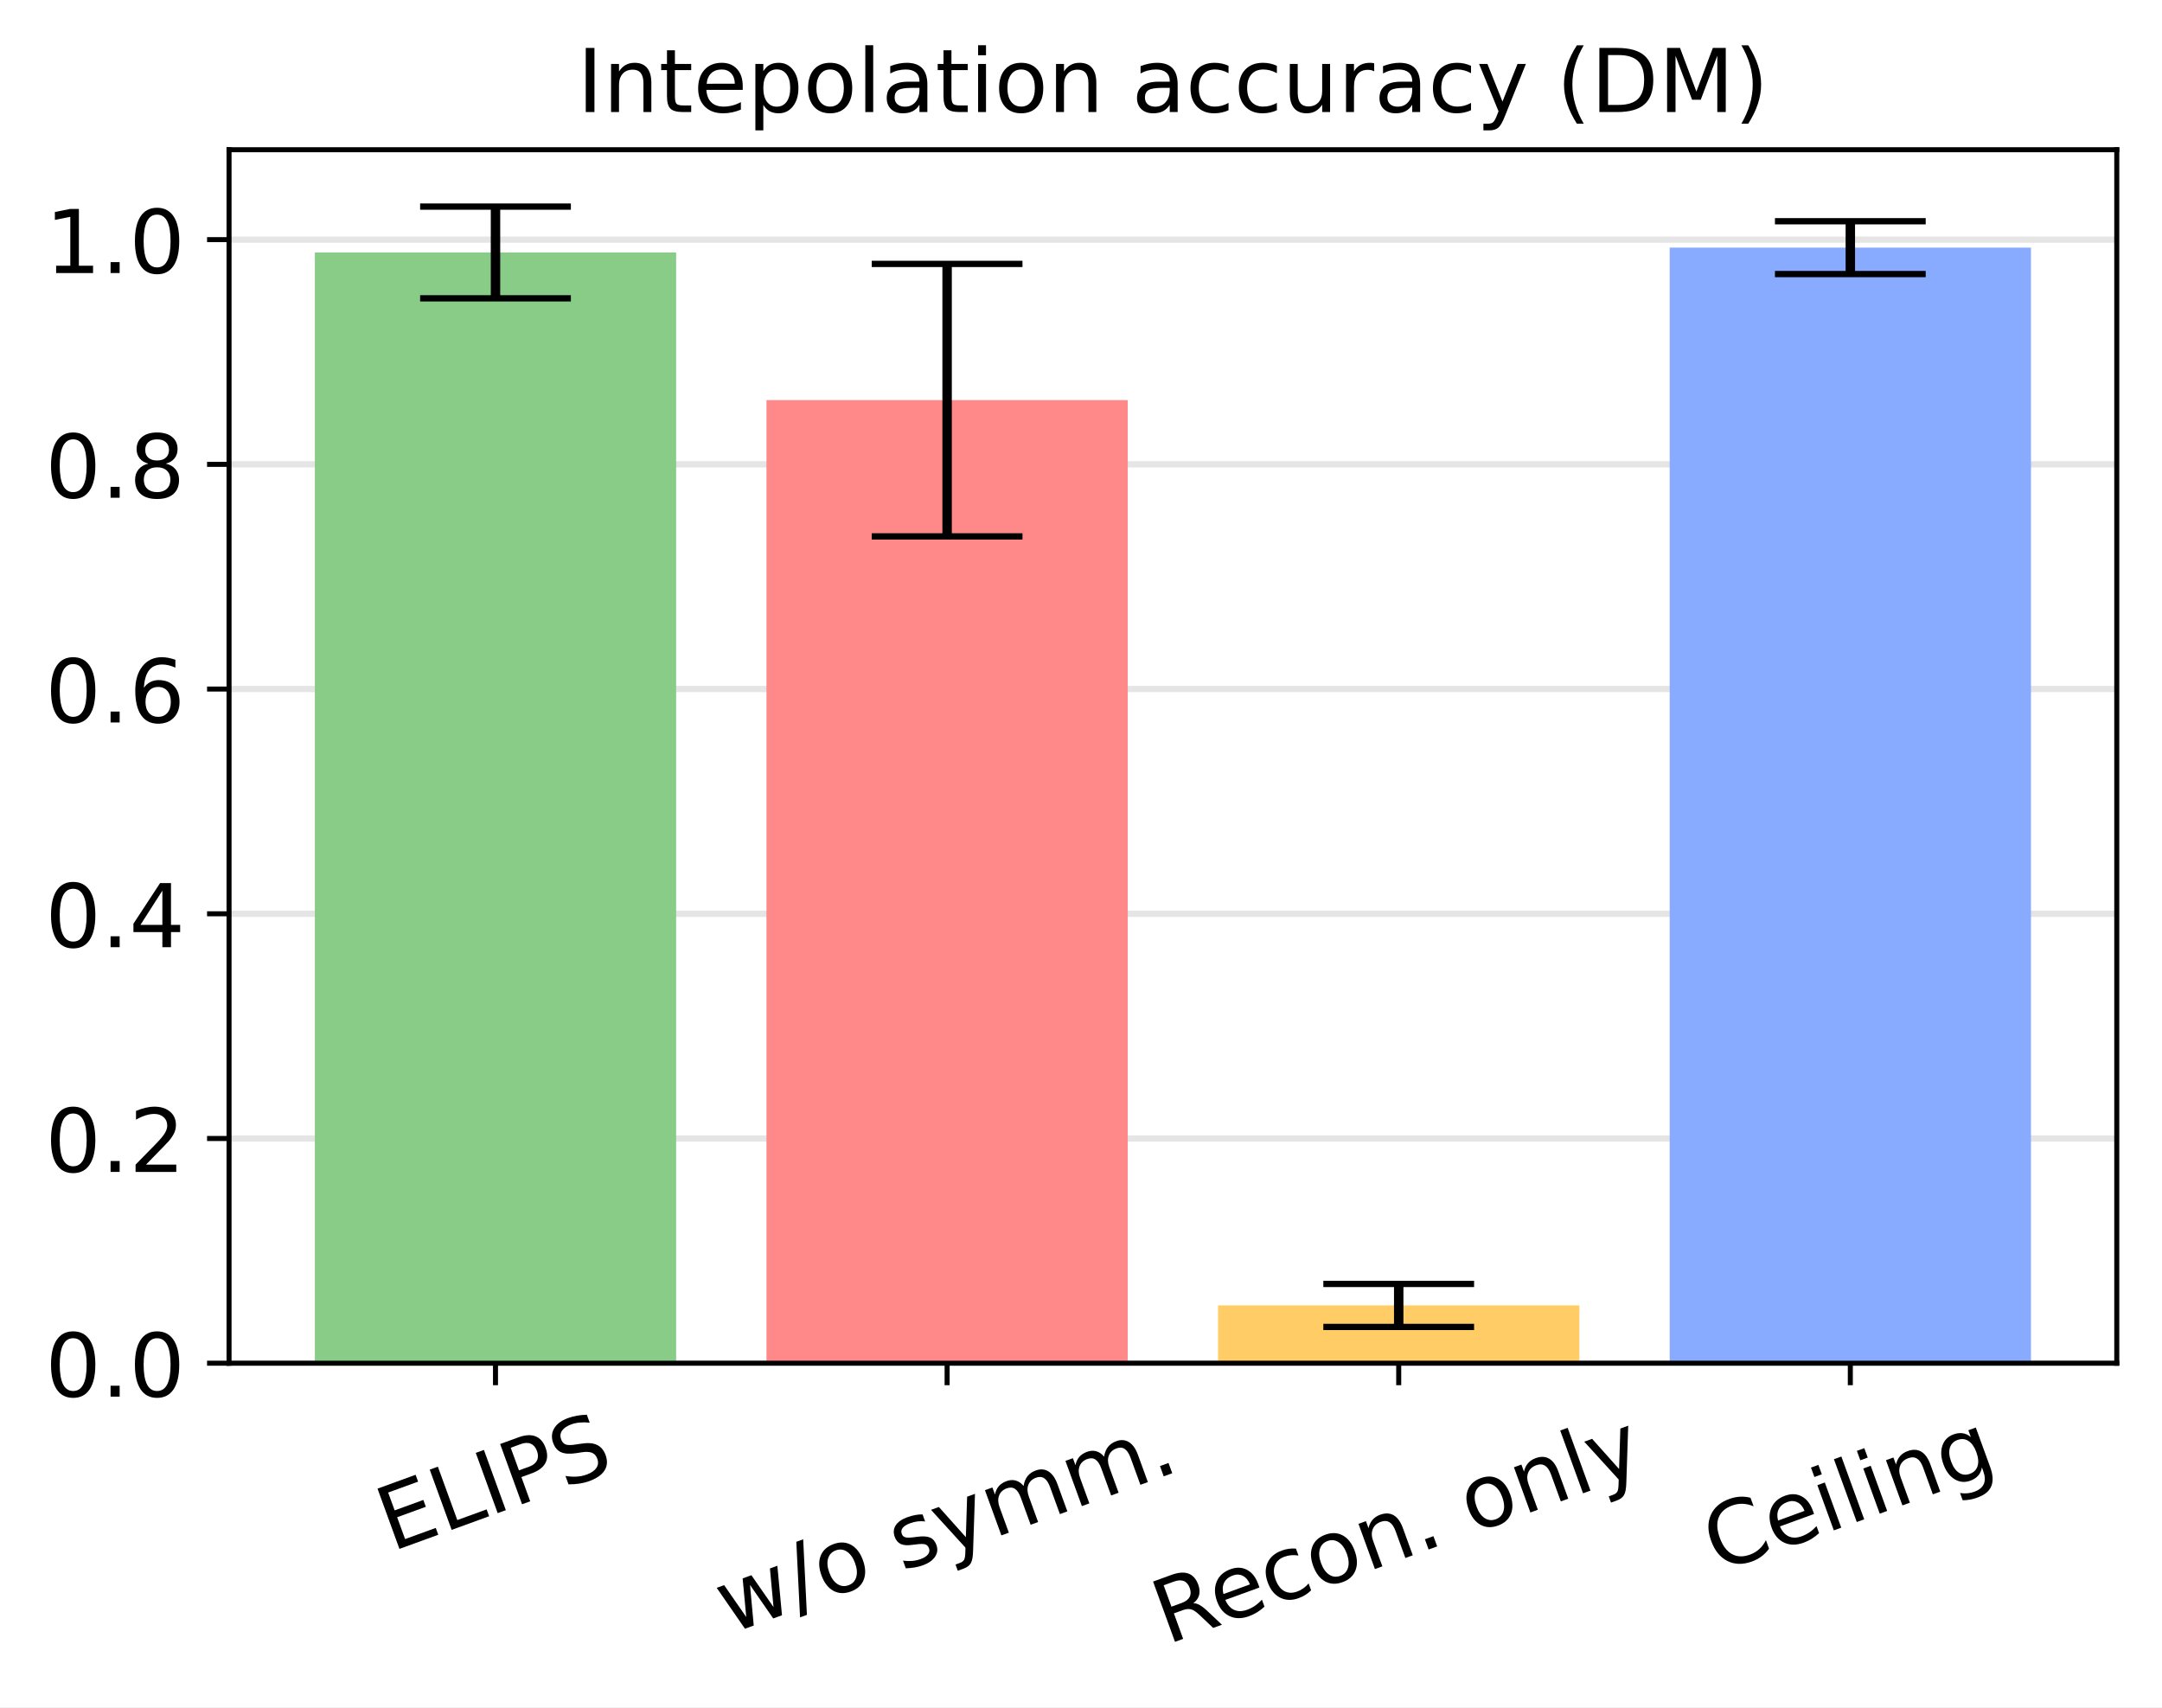
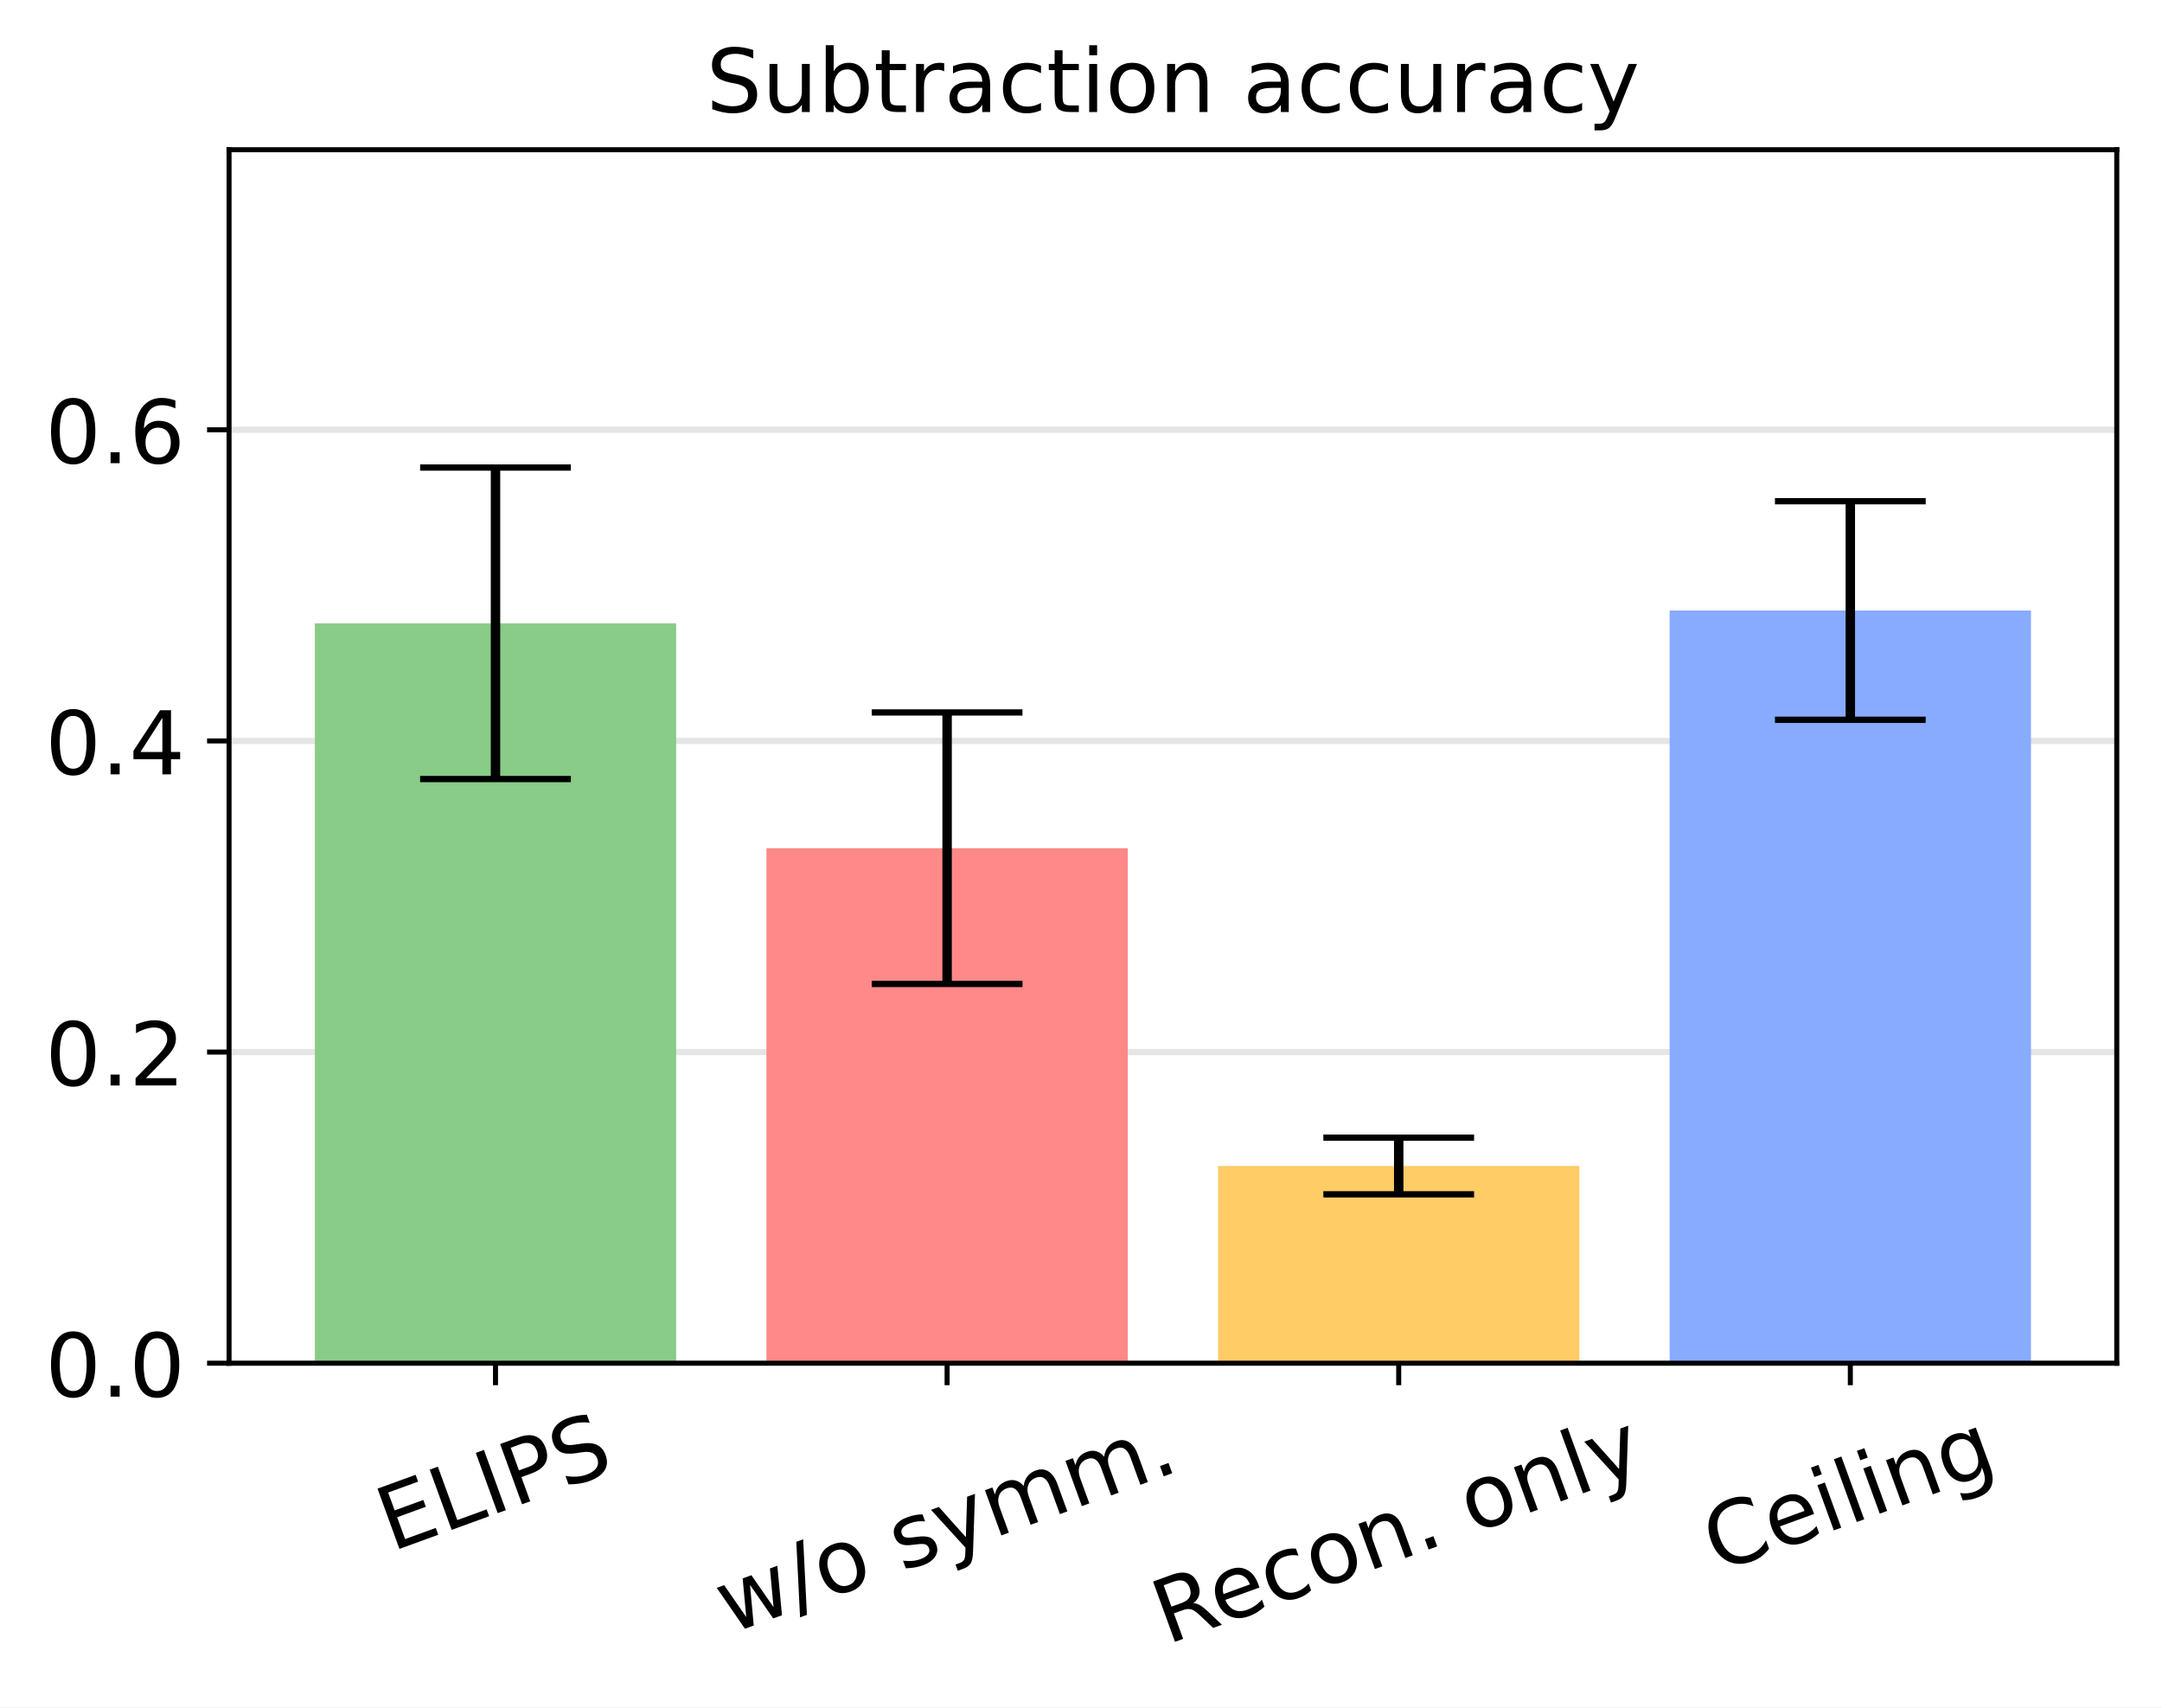
<svg xmlns="http://www.w3.org/2000/svg" xmlns:xlink="http://www.w3.org/1999/xlink" width="344.194pt" height="271.783pt" viewBox="0 0 344.194 271.783" version="1.1">
  <defs>
    <style type="text/css">*{stroke-linejoin: round; stroke-linecap: butt}</style>
  </defs>
  <g id="figure_1">
    <g id="patch_1">
      <path d="M 0 271.783  L 344.194 271.783  L 344.194 0  L 0 0  z " style="fill: #ffffff" />
    </g>
    <g id="axes_1">
      <g id="patch_2">
        <path d="M 36.464 217.024  L 336.994 217.024  L 336.994 23.838  L 36.464 23.838  z " style="fill: #ffffff" />
      </g>
      <g id="matplotlib.axis_1">
        <g id="xtick_1">
          <g id="line2d_1">
            <defs>
-               <path id="mc91de366bd" d="M 0 0  L 0 3.5  " style="stroke: #000000; stroke-width: 0.8" />
+               <path id="m709a815f26" d="M 0 0  L 0 3.5  " style="stroke: #000000; stroke-width: 0.8" />
            </defs>
            <g>
-               <use xlink:href="#mc91de366bd" x="78.884" y="217.024" style="stroke: #000000; stroke-width: 0.8" />
+               <use xlink:href="#m709a815f26" x="78.884" y="217.024" style="stroke: #000000; stroke-width: 0.8" />
            </g>
          </g>
          <g id="text_1">
            <g transform="translate(62.30087 247.0531) rotate(-20) scale(0.14 -0.14)">
              <defs>
                <path id="DejaVuSans-45" d="M 628 4666  L 3578 4666  L 3578 4134  L 1259 4134  L 1259 2753  L 3481 2753  L 3481 2222  L 1259 2222  L 1259 531  L 3634 531  L 3634 0  L 628 0  L 628 4666  z " transform="scale(0.015625)" />
                <path id="DejaVuSans-4c" d="M 628 4666  L 1259 4666  L 1259 531  L 3531 531  L 3531 0  L 628 0  L 628 4666  z " transform="scale(0.015625)" />
                <path id="DejaVuSans-49" d="M 628 4666  L 1259 4666  L 1259 0  L 628 0  L 628 4666  z " transform="scale(0.015625)" />
                <path id="DejaVuSans-50" d="M 1259 4147  L 1259 2394  L 2053 2394  Q 2494 2394 2734 2622  Q 2975 2850 2975 3272  Q 2975 3691 2734 3919  Q 2494 4147 2053 4147  L 1259 4147  z M 628 4666  L 2053 4666  Q 2838 4666 3239 4311  Q 3641 3956 3641 3272  Q 3641 2581 3239 2228  Q 2838 1875 2053 1875  L 1259 1875  L 1259 0  L 628 0  L 628 4666  z " transform="scale(0.015625)" />
                <path id="DejaVuSans-53" d="M 3425 4513  L 3425 3897  Q 3066 4069 2747 4153  Q 2428 4238 2131 4238  Q 1616 4238 1336 4038  Q 1056 3838 1056 3469  Q 1056 3159 1242 3001  Q 1428 2844 1947 2747  L 2328 2669  Q 3034 2534 3370 2195  Q 3706 1856 3706 1288  Q 3706 609 3251 259  Q 2797 -91 1919 -91  Q 1588 -91 1214 -16  Q 841 59 441 206  L 441 856  Q 825 641 1194 531  Q 1563 422 1919 422  Q 2459 422 2753 634  Q 3047 847 3047 1241  Q 3047 1584 2836 1778  Q 2625 1972 2144 2069  L 1759 2144  Q 1053 2284 737 2584  Q 422 2884 422 3419  Q 422 4038 858 4394  Q 1294 4750 2059 4750  Q 2388 4750 2728 4690  Q 3069 4631 3425 4513  z " transform="scale(0.015625)" />
              </defs>
              <use xlink:href="#DejaVuSans-45" />
              <use xlink:href="#DejaVuSans-4c" x="63.184" />
              <use xlink:href="#DejaVuSans-49" x="118.896" />
              <use xlink:href="#DejaVuSans-50" x="148.389" />
              <use xlink:href="#DejaVuSans-53" x="208.691" />
            </g>
          </g>
        </g>
        <g id="xtick_2">
          <g id="line2d_2">
            <g>
-               <use xlink:href="#mc91de366bd" x="150.781" y="217.024" style="stroke: #000000; stroke-width: 0.8" />
+               <use xlink:href="#m709a815f26" x="150.781" y="217.024" style="stroke: #000000; stroke-width: 0.8" />
            </g>
          </g>
          <g id="text_2">
            <g transform="translate(116.1665 260.179) rotate(-20) scale(0.14 -0.14)">
              <defs>
                <path id="DejaVuSans-77" d="M 269 3500  L 844 3500  L 1563 769  L 2278 3500  L 2956 3500  L 3675 769  L 4391 3500  L 4966 3500  L 4050 0  L 3372 0  L 2619 2869  L 1863 0  L 1184 0  L 269 3500  z " transform="scale(0.015625)" />
                <path id="DejaVuSans-2f" d="M 1625 4666  L 2156 4666  L 531 -594  L 0 -594  L 1625 4666  z " transform="scale(0.015625)" />
                <path id="DejaVuSans-6f" d="M 1959 3097  Q 1497 3097 1228 2736  Q 959 2375 959 1747  Q 959 1119 1226 758  Q 1494 397 1959 397  Q 2419 397 2687 759  Q 2956 1122 2956 1747  Q 2956 2369 2687 2733  Q 2419 3097 1959 3097  z M 1959 3584  Q 2709 3584 3137 3096  Q 3566 2609 3566 1747  Q 3566 888 3137 398  Q 2709 -91 1959 -91  Q 1206 -91 779 398  Q 353 888 353 1747  Q 353 2609 779 3096  Q 1206 3584 1959 3584  z " transform="scale(0.015625)" />
                <path id="DejaVuSans-20" transform="scale(0.015625)" />
                <path id="DejaVuSans-73" d="M 2834 3397  L 2834 2853  Q 2591 2978 2328 3040  Q 2066 3103 1784 3103  Q 1356 3103 1142 2972  Q 928 2841 928 2578  Q 928 2378 1081 2264  Q 1234 2150 1697 2047  L 1894 2003  Q 2506 1872 2764 1633  Q 3022 1394 3022 966  Q 3022 478 2636 193  Q 2250 -91 1575 -91  Q 1294 -91 989 -36  Q 684 19 347 128  L 347 722  Q 666 556 975 473  Q 1284 391 1588 391  Q 1994 391 2212 530  Q 2431 669 2431 922  Q 2431 1156 2273 1281  Q 2116 1406 1581 1522  L 1381 1569  Q 847 1681 609 1914  Q 372 2147 372 2553  Q 372 3047 722 3315  Q 1072 3584 1716 3584  Q 2034 3584 2315 3537  Q 2597 3491 2834 3397  z " transform="scale(0.015625)" />
                <path id="DejaVuSans-79" d="M 2059 -325  Q 1816 -950 1584 -1140  Q 1353 -1331 966 -1331  L 506 -1331  L 506 -850  L 844 -850  Q 1081 -850 1212 -737  Q 1344 -625 1503 -206  L 1606 56  L 191 3500  L 800 3500  L 1894 763  L 2988 3500  L 3597 3500  L 2059 -325  z " transform="scale(0.015625)" />
                <path id="DejaVuSans-6d" d="M 3328 2828  Q 3544 3216 3844 3400  Q 4144 3584 4550 3584  Q 5097 3584 5394 3201  Q 5691 2819 5691 2113  L 5691 0  L 5113 0  L 5113 2094  Q 5113 2597 4934 2840  Q 4756 3084 4391 3084  Q 3944 3084 3684 2787  Q 3425 2491 3425 1978  L 3425 0  L 2847 0  L 2847 2094  Q 2847 2600 2669 2842  Q 2491 3084 2119 3084  Q 1678 3084 1418 2786  Q 1159 2488 1159 1978  L 1159 0  L 581 0  L 581 3500  L 1159 3500  L 1159 2956  Q 1356 3278 1631 3431  Q 1906 3584 2284 3584  Q 2666 3584 2933 3390  Q 3200 3197 3328 2828  z " transform="scale(0.015625)" />
                <path id="DejaVuSans-2e" d="M 684 794  L 1344 794  L 1344 0  L 684 0  L 684 794  z " transform="scale(0.015625)" />
              </defs>
              <use xlink:href="#DejaVuSans-77" />
              <use xlink:href="#DejaVuSans-2f" x="81.787" />
              <use xlink:href="#DejaVuSans-6f" x="115.479" />
              <use xlink:href="#DejaVuSans-20" x="176.66" />
              <use xlink:href="#DejaVuSans-73" x="208.447" />
              <use xlink:href="#DejaVuSans-79" x="260.547" />
              <use xlink:href="#DejaVuSans-6d" x="319.727" />
              <use xlink:href="#DejaVuSans-6d" x="417.139" />
              <use xlink:href="#DejaVuSans-2e" x="514.551" />
            </g>
          </g>
        </g>
        <g id="xtick_3">
          <g id="line2d_3">
            <g>
-               <use xlink:href="#mc91de366bd" x="222.678" y="217.024" style="stroke: #000000; stroke-width: 0.8" />
+               <use xlink:href="#m709a815f26" x="222.678" y="217.024" style="stroke: #000000; stroke-width: 0.8" />
            </g>
          </g>
          <g id="text_3">
            <g transform="translate(185.7716 261.8474) rotate(-20) scale(0.14 -0.14)">
              <defs>
                <path id="DejaVuSans-52" d="M 2841 2188  Q 3044 2119 3236 1894  Q 3428 1669 3622 1275  L 4263 0  L 3584 0  L 2988 1197  Q 2756 1666 2539 1819  Q 2322 1972 1947 1972  L 1259 1972  L 1259 0  L 628 0  L 628 4666  L 2053 4666  Q 2853 4666 3247 4331  Q 3641 3997 3641 3322  Q 3641 2881 3436 2590  Q 3231 2300 2841 2188  z M 1259 4147  L 1259 2491  L 2053 2491  Q 2509 2491 2742 2702  Q 2975 2913 2975 3322  Q 2975 3731 2742 3939  Q 2509 4147 2053 4147  L 1259 4147  z " transform="scale(0.015625)" />
                <path id="DejaVuSans-65" d="M 3597 1894  L 3597 1613  L 953 1613  Q 991 1019 1311 708  Q 1631 397 2203 397  Q 2534 397 2845 478  Q 3156 559 3463 722  L 3463 178  Q 3153 47 2828 -22  Q 2503 -91 2169 -91  Q 1331 -91 842 396  Q 353 884 353 1716  Q 353 2575 817 3079  Q 1281 3584 2069 3584  Q 2775 3584 3186 3129  Q 3597 2675 3597 1894  z M 3022 2063  Q 3016 2534 2758 2815  Q 2500 3097 2075 3097  Q 1594 3097 1305 2825  Q 1016 2553 972 2059  L 3022 2063  z " transform="scale(0.015625)" />
                <path id="DejaVuSans-63" d="M 3122 3366  L 3122 2828  Q 2878 2963 2633 3030  Q 2388 3097 2138 3097  Q 1578 3097 1268 2742  Q 959 2388 959 1747  Q 959 1106 1268 751  Q 1578 397 2138 397  Q 2388 397 2633 464  Q 2878 531 3122 666  L 3122 134  Q 2881 22 2623 -34  Q 2366 -91 2075 -91  Q 1284 -91 818 406  Q 353 903 353 1747  Q 353 2603 823 3093  Q 1294 3584 2113 3584  Q 2378 3584 2631 3529  Q 2884 3475 3122 3366  z " transform="scale(0.015625)" />
                <path id="DejaVuSans-6e" d="M 3513 2113  L 3513 0  L 2938 0  L 2938 2094  Q 2938 2591 2744 2837  Q 2550 3084 2163 3084  Q 1697 3084 1428 2787  Q 1159 2491 1159 1978  L 1159 0  L 581 0  L 581 3500  L 1159 3500  L 1159 2956  Q 1366 3272 1645 3428  Q 1925 3584 2291 3584  Q 2894 3584 3203 3211  Q 3513 2838 3513 2113  z " transform="scale(0.015625)" />
                <path id="DejaVuSans-6c" d="M 603 4863  L 1178 4863  L 1178 0  L 603 0  L 603 4863  z " transform="scale(0.015625)" />
              </defs>
              <use xlink:href="#DejaVuSans-52" />
              <use xlink:href="#DejaVuSans-65" x="64.982" />
              <use xlink:href="#DejaVuSans-63" x="126.506" />
              <use xlink:href="#DejaVuSans-6f" x="181.486" />
              <use xlink:href="#DejaVuSans-6e" x="242.668" />
              <use xlink:href="#DejaVuSans-2e" x="306.047" />
              <use xlink:href="#DejaVuSans-20" x="337.834" />
              <use xlink:href="#DejaVuSans-6f" x="369.621" />
              <use xlink:href="#DejaVuSans-6e" x="430.803" />
              <use xlink:href="#DejaVuSans-6c" x="494.182" />
              <use xlink:href="#DejaVuSans-79" x="521.965" />
            </g>
          </g>
        </g>
        <g id="xtick_4">
          <g id="line2d_4">
            <g>
-               <use xlink:href="#mc91de366bd" x="294.575" y="217.024" style="stroke: #000000; stroke-width: 0.8" />
+               <use xlink:href="#m709a815f26" x="294.575" y="217.024" style="stroke: #000000; stroke-width: 0.8" />
            </g>
          </g>
          <g id="text_4">
            <g transform="translate(273.4289 250.375) rotate(-20) scale(0.14 -0.14)">
              <defs>
                <path id="DejaVuSans-43" d="M 4122 4306  L 4122 3641  Q 3803 3938 3442 4084  Q 3081 4231 2675 4231  Q 1875 4231 1450 3742  Q 1025 3253 1025 2328  Q 1025 1406 1450 917  Q 1875 428 2675 428  Q 3081 428 3442 575  Q 3803 722 4122 1019  L 4122 359  Q 3791 134 3420 21  Q 3050 -91 2638 -91  Q 1578 -91 968 557  Q 359 1206 359 2328  Q 359 3453 968 4101  Q 1578 4750 2638 4750  Q 3056 4750 3426 4639  Q 3797 4528 4122 4306  z " transform="scale(0.015625)" />
                <path id="DejaVuSans-69" d="M 603 3500  L 1178 3500  L 1178 0  L 603 0  L 603 3500  z M 603 4863  L 1178 4863  L 1178 4134  L 603 4134  L 603 4863  z " transform="scale(0.015625)" />
                <path id="DejaVuSans-67" d="M 2906 1791  Q 2906 2416 2648 2759  Q 2391 3103 1925 3103  Q 1463 3103 1205 2759  Q 947 2416 947 1791  Q 947 1169 1205 825  Q 1463 481 1925 481  Q 2391 481 2648 825  Q 2906 1169 2906 1791  z M 3481 434  Q 3481 -459 3084 -895  Q 2688 -1331 1869 -1331  Q 1566 -1331 1297 -1286  Q 1028 -1241 775 -1147  L 775 -588  Q 1028 -725 1275 -790  Q 1522 -856 1778 -856  Q 2344 -856 2625 -561  Q 2906 -266 2906 331  L 2906 616  Q 2728 306 2450 153  Q 2172 0 1784 0  Q 1141 0 747 490  Q 353 981 353 1791  Q 353 2603 747 3093  Q 1141 3584 1784 3584  Q 2172 3584 2450 3431  Q 2728 3278 2906 2969  L 2906 3500  L 3481 3500  L 3481 434  z " transform="scale(0.015625)" />
              </defs>
              <use xlink:href="#DejaVuSans-43" />
              <use xlink:href="#DejaVuSans-65" x="69.824" />
              <use xlink:href="#DejaVuSans-69" x="131.348" />
              <use xlink:href="#DejaVuSans-6c" x="159.131" />
              <use xlink:href="#DejaVuSans-69" x="186.914" />
              <use xlink:href="#DejaVuSans-6e" x="214.697" />
              <use xlink:href="#DejaVuSans-67" x="278.076" />
            </g>
          </g>
        </g>
      </g>
      <g id="matplotlib.axis_2">
        <g id="ytick_1">
          <g id="line2d_5">
-             <path d="M 36.464 217.024  L 336.994 217.024  " clip-path="url(#pc8cbe0067c)" style="fill: none; stroke: #d3d3d3; stroke-opacity: 0.6; stroke-linecap: square" />
+             <path d="M 36.464 217.024  L 336.994 217.024  " clip-path="url(#pcf4dbe4fbe)" style="fill: none; stroke: #d3d3d3; stroke-opacity: 0.6; stroke-linecap: square" />
          </g>
          <g id="line2d_6">
            <defs>
-               <path id="maac0e06c26" d="M 0 0  L -3.5 0  " style="stroke: #000000; stroke-width: 0.8" />
+               <path id="m5b076599bf" d="M 0 0  L -3.5 0  " style="stroke: #000000; stroke-width: 0.8" />
            </defs>
            <g>
-               <use xlink:href="#maac0e06c26" x="36.464" y="217.024" style="stroke: #000000; stroke-width: 0.8" />
+               <use xlink:href="#m5b076599bf" x="36.464" y="217.024" style="stroke: #000000; stroke-width: 0.8" />
            </g>
          </g>
          <g id="text_5">
            <g transform="translate(7.2 222.3426) scale(0.14 -0.14)">
              <defs>
                <path id="DejaVuSans-30" d="M 2034 4250  Q 1547 4250 1301 3770  Q 1056 3291 1056 2328  Q 1056 1369 1301 889  Q 1547 409 2034 409  Q 2525 409 2770 889  Q 3016 1369 3016 2328  Q 3016 3291 2770 3770  Q 2525 4250 2034 4250  z M 2034 4750  Q 2819 4750 3233 4129  Q 3647 3509 3647 2328  Q 3647 1150 3233 529  Q 2819 -91 2034 -91  Q 1250 -91 836 529  Q 422 1150 422 2328  Q 422 3509 836 4129  Q 1250 4750 2034 4750  z " transform="scale(0.015625)" />
              </defs>
              <use xlink:href="#DejaVuSans-30" />
              <use xlink:href="#DejaVuSans-2e" x="63.623" />
              <use xlink:href="#DejaVuSans-30" x="95.41" />
            </g>
          </g>
        </g>
        <g id="ytick_2">
          <g id="line2d_7">
-             <path d="M 36.464 181.249  L 336.994 181.249  " clip-path="url(#pc8cbe0067c)" style="fill: none; stroke: #d3d3d3; stroke-opacity: 0.6; stroke-linecap: square" />
+             <path d="M 36.464 167.489  L 336.994 167.489  " clip-path="url(#pcf4dbe4fbe)" style="fill: none; stroke: #d3d3d3; stroke-opacity: 0.6; stroke-linecap: square" />
          </g>
          <g id="line2d_8">
            <g>
-               <use xlink:href="#maac0e06c26" x="36.464" y="181.249" style="stroke: #000000; stroke-width: 0.8" />
+               <use xlink:href="#m5b076599bf" x="36.464" y="167.489" style="stroke: #000000; stroke-width: 0.8" />
            </g>
          </g>
          <g id="text_6">
-             <g transform="translate(7.2 186.5675) scale(0.14 -0.14)">
+             <g transform="translate(7.2 172.8078) scale(0.14 -0.14)">
              <defs>
                <path id="DejaVuSans-32" d="M 1228 531  L 3431 531  L 3431 0  L 469 0  L 469 531  Q 828 903 1448 1529  Q 2069 2156 2228 2338  Q 2531 2678 2651 2914  Q 2772 3150 2772 3378  Q 2772 3750 2511 3984  Q 2250 4219 1831 4219  Q 1534 4219 1204 4116  Q 875 4013 500 3803  L 500 4441  Q 881 4594 1212 4672  Q 1544 4750 1819 4750  Q 2544 4750 2975 4387  Q 3406 4025 3406 3419  Q 3406 3131 3298 2873  Q 3191 2616 2906 2266  Q 2828 2175 2409 1742  Q 1991 1309 1228 531  z " transform="scale(0.015625)" />
              </defs>
              <use xlink:href="#DejaVuSans-30" />
              <use xlink:href="#DejaVuSans-2e" x="63.623" />
              <use xlink:href="#DejaVuSans-32" x="95.41" />
            </g>
          </g>
        </g>
        <g id="ytick_3">
          <g id="line2d_9">
-             <path d="M 36.464 145.473  L 336.994 145.473  " clip-path="url(#pc8cbe0067c)" style="fill: none; stroke: #d3d3d3; stroke-opacity: 0.6; stroke-linecap: square" />
+             <path d="M 36.464 117.954  L 336.994 117.954  " clip-path="url(#pcf4dbe4fbe)" style="fill: none; stroke: #d3d3d3; stroke-opacity: 0.6; stroke-linecap: square" />
          </g>
          <g id="line2d_10">
            <g>
-               <use xlink:href="#maac0e06c26" x="36.464" y="145.473" style="stroke: #000000; stroke-width: 0.8" />
+               <use xlink:href="#m5b076599bf" x="36.464" y="117.954" style="stroke: #000000; stroke-width: 0.8" />
            </g>
          </g>
          <g id="text_7">
-             <g transform="translate(7.2 150.7923) scale(0.14 -0.14)">
+             <g transform="translate(7.2 123.2729) scale(0.14 -0.14)">
              <defs>
                <path id="DejaVuSans-34" d="M 2419 4116  L 825 1625  L 2419 1625  L 2419 4116  z M 2253 4666  L 3047 4666  L 3047 1625  L 3713 1625  L 3713 1100  L 3047 1100  L 3047 0  L 2419 0  L 2419 1100  L 313 1100  L 313 1709  L 2253 4666  z " transform="scale(0.015625)" />
              </defs>
              <use xlink:href="#DejaVuSans-30" />
              <use xlink:href="#DejaVuSans-2e" x="63.623" />
              <use xlink:href="#DejaVuSans-34" x="95.41" />
            </g>
          </g>
        </g>
        <g id="ytick_4">
          <g id="line2d_11">
-             <path d="M 36.464 109.698  L 336.994 109.698  " clip-path="url(#pc8cbe0067c)" style="fill: none; stroke: #d3d3d3; stroke-opacity: 0.6; stroke-linecap: square" />
+             <path d="M 36.464 68.419  L 336.994 68.419  " clip-path="url(#pcf4dbe4fbe)" style="fill: none; stroke: #d3d3d3; stroke-opacity: 0.6; stroke-linecap: square" />
          </g>
          <g id="line2d_12">
            <g>
-               <use xlink:href="#maac0e06c26" x="36.464" y="109.698" style="stroke: #000000; stroke-width: 0.8" />
+               <use xlink:href="#m5b076599bf" x="36.464" y="68.419" style="stroke: #000000; stroke-width: 0.8" />
            </g>
          </g>
          <g id="text_8">
-             <g transform="translate(7.2 115.0171) scale(0.14 -0.14)">
+             <g transform="translate(7.2 73.73808) scale(0.14 -0.14)">
              <defs>
                <path id="DejaVuSans-36" d="M 2113 2584  Q 1688 2584 1439 2293  Q 1191 2003 1191 1497  Q 1191 994 1439 701  Q 1688 409 2113 409  Q 2538 409 2786 701  Q 3034 994 3034 1497  Q 3034 2003 2786 2293  Q 2538 2584 2113 2584  z M 3366 4563  L 3366 3988  Q 3128 4100 2886 4159  Q 2644 4219 2406 4219  Q 1781 4219 1451 3797  Q 1122 3375 1075 2522  Q 1259 2794 1537 2939  Q 1816 3084 2150 3084  Q 2853 3084 3261 2657  Q 3669 2231 3669 1497  Q 3669 778 3244 343  Q 2819 -91 2113 -91  Q 1303 -91 875 529  Q 447 1150 447 2328  Q 447 3434 972 4092  Q 1497 4750 2381 4750  Q 2619 4750 2861 4703  Q 3103 4656 3366 4563  z " transform="scale(0.015625)" />
              </defs>
              <use xlink:href="#DejaVuSans-30" />
              <use xlink:href="#DejaVuSans-2e" x="63.623" />
              <use xlink:href="#DejaVuSans-36" x="95.41" />
            </g>
          </g>
        </g>
-         <g id="ytick_5">
-           <g id="line2d_13">
-             <path d="M 36.464 73.923  L 336.994 73.923  " clip-path="url(#pc8cbe0067c)" style="fill: none; stroke: #d3d3d3; stroke-opacity: 0.6; stroke-linecap: square" />
-           </g>
-           <g id="line2d_14">
-             <g>
-               <use xlink:href="#maac0e06c26" x="36.464" y="73.923" style="stroke: #000000; stroke-width: 0.8" />
-             </g>
-           </g>
-           <g id="text_9">
-             <g transform="translate(7.2 79.24195) scale(0.14 -0.14)">
-               <defs>
-                 <path id="DejaVuSans-38" d="M 2034 2216  Q 1584 2216 1326 1975  Q 1069 1734 1069 1313  Q 1069 891 1326 650  Q 1584 409 2034 409  Q 2484 409 2743 651  Q 3003 894 3003 1313  Q 3003 1734 2745 1975  Q 2488 2216 2034 2216  z M 1403 2484  Q 997 2584 770 2862  Q 544 3141 544 3541  Q 544 4100 942 4425  Q 1341 4750 2034 4750  Q 2731 4750 3128 4425  Q 3525 4100 3525 3541  Q 3525 3141 3298 2862  Q 3072 2584 2669 2484  Q 3125 2378 3379 2068  Q 3634 1759 3634 1313  Q 3634 634 3220 271  Q 2806 -91 2034 -91  Q 1263 -91 848 271  Q 434 634 434 1313  Q 434 1759 690 2068  Q 947 2378 1403 2484  z M 1172 3481  Q 1172 3119 1398 2916  Q 1625 2713 2034 2713  Q 2441 2713 2670 2916  Q 2900 3119 2900 3481  Q 2900 3844 2670 4047  Q 2441 4250 2034 4250  Q 1625 4250 1398 4047  Q 1172 3844 1172 3481  z " transform="scale(0.015625)" />
-               </defs>
-               <use xlink:href="#DejaVuSans-30" />
-               <use xlink:href="#DejaVuSans-2e" x="63.623" />
-               <use xlink:href="#DejaVuSans-38" x="95.41" />
-             </g>
-           </g>
-         </g>
-         <g id="ytick_6">
-           <g id="line2d_15">
-             <path d="M 36.464 38.148  L 336.994 38.148  " clip-path="url(#pc8cbe0067c)" style="fill: none; stroke: #d3d3d3; stroke-opacity: 0.6; stroke-linecap: square" />
-           </g>
-           <g id="line2d_16">
-             <g>
-               <use xlink:href="#maac0e06c26" x="36.464" y="38.148" style="stroke: #000000; stroke-width: 0.8" />
-             </g>
-           </g>
-           <g id="text_10">
-             <g transform="translate(7.2 43.46679) scale(0.14 -0.14)">
-               <defs>
-                 <path id="DejaVuSans-31" d="M 794 531  L 1825 531  L 1825 4091  L 703 3866  L 703 4441  L 1819 4666  L 2450 4666  L 2450 531  L 3481 531  L 3481 0  L 794 0  L 794 531  z " transform="scale(0.015625)" />
-               </defs>
-               <use xlink:href="#DejaVuSans-31" />
-               <use xlink:href="#DejaVuSans-2e" x="63.623" />
-               <use xlink:href="#DejaVuSans-30" x="95.41" />
-             </g>
-           </g>
-         </g>
      </g>
      <g id="patch_3">
-         <path d="M 50.125 217.024  L 107.643 217.024  L 107.643 40.192  L 50.125 40.192  z " clip-path="url(#pc8cbe0067c)" style="fill: #88cc88" />
+         <path d="M 50.125 217.024  L 107.643 217.024  L 107.643 99.228  L 50.125 99.228  z " clip-path="url(#pcf4dbe4fbe)" style="fill: #88cc88" />
      </g>
      <g id="patch_4">
-         <path d="M 122.022 217.024  L 179.54 217.024  L 179.54 63.702  L 122.022 63.702  z " clip-path="url(#pc8cbe0067c)" style="fill: #ff8888" />
+         <path d="M 122.022 217.024  L 179.54 217.024  L 179.54 135.033  L 122.022 135.033  z " clip-path="url(#pcf4dbe4fbe)" style="fill: #ff8888" />
      </g>
      <g id="patch_5">
-         <path d="M 193.919 217.024  L 251.437 217.024  L 251.437 207.824  L 193.919 207.824  z " clip-path="url(#pc8cbe0067c)" style="fill: #ffcc66" />
+         <path d="M 193.919 217.024  L 251.437 217.024  L 251.437 185.626  L 193.919 185.626  z " clip-path="url(#pcf4dbe4fbe)" style="fill: #ffcc66" />
      </g>
      <g id="patch_6">
-         <path d="M 265.816 217.024  L 323.334 217.024  L 323.334 39.426  L 265.816 39.426  z " clip-path="url(#pc8cbe0067c)" style="fill: #88aaff" />
+         <path d="M 265.816 217.024  L 323.334 217.024  L 323.334 97.195  L 265.816 97.195  z " clip-path="url(#pcf4dbe4fbe)" style="fill: #88aaff" />
      </g>
      <g id="LineCollection_1">
-         <path d="M 78.884 47.496  L 78.884 32.889  " clip-path="url(#pc8cbe0067c)" style="fill: none; stroke: #000000; stroke-width: 1.5" />
-         <path d="M 150.781 85.392  L 150.781 42.012  " clip-path="url(#pc8cbe0067c)" style="fill: none; stroke: #000000; stroke-width: 1.5" />
-         <path d="M 222.678 211.249  L 222.678 204.399  " clip-path="url(#pc8cbe0067c)" style="fill: none; stroke: #000000; stroke-width: 1.5" />
-         <path d="M 294.575 43.63  L 294.575 35.221  " clip-path="url(#pc8cbe0067c)" style="fill: none; stroke: #000000; stroke-width: 1.5" />
-       </g>
-       <g id="line2d_17">
+         <path d="M 78.884 124.021  L 78.884 74.435  " clip-path="url(#pcf4dbe4fbe)" style="fill: none; stroke: #000000; stroke-width: 1.5" />
+         <path d="M 150.781 156.643  L 150.781 113.422  " clip-path="url(#pcf4dbe4fbe)" style="fill: none; stroke: #000000; stroke-width: 1.5" />
+         <path d="M 222.678 190.137  L 222.678 181.116  " clip-path="url(#pcf4dbe4fbe)" style="fill: none; stroke: #000000; stroke-width: 1.5" />
+         <path d="M 294.575 114.592  L 294.575 79.797  " clip-path="url(#pcf4dbe4fbe)" style="fill: none; stroke: #000000; stroke-width: 1.5" />
+       </g>
+       <g id="line2d_13">
        <defs>
-           <path id="m150e0dcf15" d="M 12 0  L -12 -0  " style="stroke: #000000" />
+           <path id="m7593966ea5" d="M 12 0  L -12 -0  " style="stroke: #000000" />
        </defs>
-         <g clip-path="url(#pc8cbe0067c)">
-           <use xlink:href="#m150e0dcf15" x="78.884" y="47.496" style="stroke: #000000" />
-           <use xlink:href="#m150e0dcf15" x="150.781" y="85.392" style="stroke: #000000" />
-           <use xlink:href="#m150e0dcf15" x="222.678" y="211.249" style="stroke: #000000" />
-           <use xlink:href="#m150e0dcf15" x="294.575" y="43.63" style="stroke: #000000" />
-         </g>
-       </g>
-       <g id="line2d_18">
-         <g clip-path="url(#pc8cbe0067c)">
-           <use xlink:href="#m150e0dcf15" x="78.884" y="32.889" style="stroke: #000000" />
-           <use xlink:href="#m150e0dcf15" x="150.781" y="42.012" style="stroke: #000000" />
-           <use xlink:href="#m150e0dcf15" x="222.678" y="204.399" style="stroke: #000000" />
-           <use xlink:href="#m150e0dcf15" x="294.575" y="35.221" style="stroke: #000000" />
+         <g clip-path="url(#pcf4dbe4fbe)">
+           <use xlink:href="#m7593966ea5" x="78.884" y="124.021" style="stroke: #000000" />
+           <use xlink:href="#m7593966ea5" x="150.781" y="156.643" style="stroke: #000000" />
+           <use xlink:href="#m7593966ea5" x="222.678" y="190.137" style="stroke: #000000" />
+           <use xlink:href="#m7593966ea5" x="294.575" y="114.592" style="stroke: #000000" />
+         </g>
+       </g>
+       <g id="line2d_14">
+         <g clip-path="url(#pcf4dbe4fbe)">
+           <use xlink:href="#m7593966ea5" x="78.884" y="74.435" style="stroke: #000000" />
+           <use xlink:href="#m7593966ea5" x="150.781" y="113.422" style="stroke: #000000" />
+           <use xlink:href="#m7593966ea5" x="222.678" y="181.116" style="stroke: #000000" />
+           <use xlink:href="#m7593966ea5" x="294.575" y="79.797" style="stroke: #000000" />
        </g>
      </g>
      <g id="patch_7">
        <path d="M 36.464 217.024  L 36.464 23.838  " style="fill: none; stroke: #000000; stroke-width: 0.8; stroke-linejoin: miter; stroke-linecap: square" />
      </g>
      <g id="patch_8">
        <path d="M 336.994 217.024  L 336.994 23.838  " style="fill: none; stroke: #000000; stroke-width: 0.8; stroke-linejoin: miter; stroke-linecap: square" />
      </g>
      <g id="patch_9">
        <path d="M 36.464 217.024  L 336.994 217.024  " style="fill: none; stroke: #000000; stroke-width: 0.8; stroke-linejoin: miter; stroke-linecap: square" />
      </g>
      <g id="patch_10">
        <path d="M 36.464 23.838  L 336.994 23.838  " style="fill: none; stroke: #000000; stroke-width: 0.8; stroke-linejoin: miter; stroke-linecap: square" />
      </g>
-       <g id="text_11">
-         <g transform="translate(91.88266 17.83781) scale(0.14 -0.14)">
+       <g id="text_9">
+         <g transform="translate(112.4287 17.83781) scale(0.14 -0.14)">
          <defs>
+             <path id="DejaVuSans-75" d="M 544 1381  L 544 3500  L 1119 3500  L 1119 1403  Q 1119 906 1312 657  Q 1506 409 1894 409  Q 2359 409 2629 706  Q 2900 1003 2900 1516  L 2900 3500  L 3475 3500  L 3475 0  L 2900 0  L 2900 538  Q 2691 219 2414 64  Q 2138 -91 1772 -91  Q 1169 -91 856 284  Q 544 659 544 1381  z M 1991 3584  L 1991 3584  z " transform="scale(0.015625)" />
+             <path id="DejaVuSans-62" d="M 3116 1747  Q 3116 2381 2855 2742  Q 2594 3103 2138 3103  Q 1681 3103 1420 2742  Q 1159 2381 1159 1747  Q 1159 1113 1420 752  Q 1681 391 2138 391  Q 2594 391 2855 752  Q 3116 1113 3116 1747  z M 1159 2969  Q 1341 3281 1617 3432  Q 1894 3584 2278 3584  Q 2916 3584 3314 3078  Q 3713 2572 3713 1747  Q 3713 922 3314 415  Q 2916 -91 2278 -91  Q 1894 -91 1617 61  Q 1341 213 1159 525  L 1159 0  L 581 0  L 581 4863  L 1159 4863  L 1159 2969  z " transform="scale(0.015625)" />
            <path id="DejaVuSans-74" d="M 1172 4494  L 1172 3500  L 2356 3500  L 2356 3053  L 1172 3053  L 1172 1153  Q 1172 725 1289 603  Q 1406 481 1766 481  L 2356 481  L 2356 0  L 1766 0  Q 1100 0 847 248  Q 594 497 594 1153  L 594 3053  L 172 3053  L 172 3500  L 594 3500  L 594 4494  L 1172 4494  z " transform="scale(0.015625)" />
-             <path id="DejaVuSans-70" d="M 1159 525  L 1159 -1331  L 581 -1331  L 581 3500  L 1159 3500  L 1159 2969  Q 1341 3281 1617 3432  Q 1894 3584 2278 3584  Q 2916 3584 3314 3078  Q 3713 2572 3713 1747  Q 3713 922 3314 415  Q 2916 -91 2278 -91  Q 1894 -91 1617 61  Q 1341 213 1159 525  z M 3116 1747  Q 3116 2381 2855 2742  Q 2594 3103 2138 3103  Q 1681 3103 1420 2742  Q 1159 2381 1159 1747  Q 1159 1113 1420 752  Q 1681 391 2138 391  Q 2594 391 2855 752  Q 3116 1113 3116 1747  z " transform="scale(0.015625)" />
+             <path id="DejaVuSans-72" d="M 2631 2963  Q 2534 3019 2420 3045  Q 2306 3072 2169 3072  Q 1681 3072 1420 2755  Q 1159 2438 1159 1844  L 1159 0  L 581 0  L 581 3500  L 1159 3500  L 1159 2956  Q 1341 3275 1631 3429  Q 1922 3584 2338 3584  Q 2397 3584 2469 3576  Q 2541 3569 2628 3553  L 2631 2963  z " transform="scale(0.015625)" />
            <path id="DejaVuSans-61" d="M 2194 1759  Q 1497 1759 1228 1600  Q 959 1441 959 1056  Q 959 750 1161 570  Q 1363 391 1709 391  Q 2188 391 2477 730  Q 2766 1069 2766 1631  L 2766 1759  L 2194 1759  z M 3341 1997  L 3341 0  L 2766 0  L 2766 531  Q 2569 213 2275 61  Q 1981 -91 1556 -91  Q 1019 -91 701 211  Q 384 513 384 1019  Q 384 1609 779 1909  Q 1175 2209 1959 2209  L 2766 2209  L 2766 2266  Q 2766 2663 2505 2880  Q 2244 3097 1772 3097  Q 1472 3097 1187 3025  Q 903 2953 641 2809  L 641 3341  Q 956 3463 1253 3523  Q 1550 3584 1831 3584  Q 2591 3584 2966 3190  Q 3341 2797 3341 1997  z " transform="scale(0.015625)" />
-             <path id="DejaVuSans-75" d="M 544 1381  L 544 3500  L 1119 3500  L 1119 1403  Q 1119 906 1312 657  Q 1506 409 1894 409  Q 2359 409 2629 706  Q 2900 1003 2900 1516  L 2900 3500  L 3475 3500  L 3475 0  L 2900 0  L 2900 538  Q 2691 219 2414 64  Q 2138 -91 1772 -91  Q 1169 -91 856 284  Q 544 659 544 1381  z M 1991 3584  L 1991 3584  z " transform="scale(0.015625)" />
-             <path id="DejaVuSans-72" d="M 2631 2963  Q 2534 3019 2420 3045  Q 2306 3072 2169 3072  Q 1681 3072 1420 2755  Q 1159 2438 1159 1844  L 1159 0  L 581 0  L 581 3500  L 1159 3500  L 1159 2956  Q 1341 3275 1631 3429  Q 1922 3584 2338 3584  Q 2397 3584 2469 3576  Q 2541 3569 2628 3553  L 2631 2963  z " transform="scale(0.015625)" />
-             <path id="DejaVuSans-28" d="M 1984 4856  Q 1566 4138 1362 3434  Q 1159 2731 1159 2009  Q 1159 1288 1364 580  Q 1569 -128 1984 -844  L 1484 -844  Q 1016 -109 783 600  Q 550 1309 550 2009  Q 550 2706 781 3412  Q 1013 4119 1484 4856  L 1984 4856  z " transform="scale(0.015625)" />
-             <path id="DejaVuSans-44" d="M 1259 4147  L 1259 519  L 2022 519  Q 2988 519 3436 956  Q 3884 1394 3884 2338  Q 3884 3275 3436 3711  Q 2988 4147 2022 4147  L 1259 4147  z M 628 4666  L 1925 4666  Q 3281 4666 3915 4102  Q 4550 3538 4550 2338  Q 4550 1131 3912 565  Q 3275 0 1925 0  L 628 0  L 628 4666  z " transform="scale(0.015625)" />
-             <path id="DejaVuSans-4d" d="M 628 4666  L 1569 4666  L 2759 1491  L 3956 4666  L 4897 4666  L 4897 0  L 4281 0  L 4281 4097  L 3078 897  L 2444 897  L 1241 4097  L 1241 0  L 628 0  L 628 4666  z " transform="scale(0.015625)" />
-             <path id="DejaVuSans-29" d="M 513 4856  L 1013 4856  Q 1481 4119 1714 3412  Q 1947 2706 1947 2009  Q 1947 1309 1714 600  Q 1481 -109 1013 -844  L 513 -844  Q 928 -128 1133 580  Q 1338 1288 1338 2009  Q 1338 2731 1133 3434  Q 928 4138 513 4856  z " transform="scale(0.015625)" />
          </defs>
-           <use xlink:href="#DejaVuSans-49" />
-           <use xlink:href="#DejaVuSans-6e" x="29.492" />
-           <use xlink:href="#DejaVuSans-74" x="92.871" />
-           <use xlink:href="#DejaVuSans-65" x="132.08" />
-           <use xlink:href="#DejaVuSans-70" x="193.604" />
-           <use xlink:href="#DejaVuSans-6f" x="257.08" />
-           <use xlink:href="#DejaVuSans-6c" x="318.262" />
-           <use xlink:href="#DejaVuSans-61" x="346.045" />
-           <use xlink:href="#DejaVuSans-74" x="407.324" />
-           <use xlink:href="#DejaVuSans-69" x="446.533" />
-           <use xlink:href="#DejaVuSans-6f" x="474.316" />
-           <use xlink:href="#DejaVuSans-6e" x="535.498" />
-           <use xlink:href="#DejaVuSans-20" x="598.877" />
-           <use xlink:href="#DejaVuSans-61" x="630.664" />
-           <use xlink:href="#DejaVuSans-63" x="691.943" />
-           <use xlink:href="#DejaVuSans-63" x="746.924" />
-           <use xlink:href="#DejaVuSans-75" x="801.904" />
-           <use xlink:href="#DejaVuSans-72" x="865.283" />
-           <use xlink:href="#DejaVuSans-61" x="906.396" />
-           <use xlink:href="#DejaVuSans-63" x="967.676" />
-           <use xlink:href="#DejaVuSans-79" x="1022.656" />
-           <use xlink:href="#DejaVuSans-20" x="1081.836" />
-           <use xlink:href="#DejaVuSans-28" x="1113.623" />
-           <use xlink:href="#DejaVuSans-44" x="1152.637" />
-           <use xlink:href="#DejaVuSans-4d" x="1229.639" />
-           <use xlink:href="#DejaVuSans-29" x="1315.918" />
+           <use xlink:href="#DejaVuSans-53" />
+           <use xlink:href="#DejaVuSans-75" x="63.477" />
+           <use xlink:href="#DejaVuSans-62" x="126.855" />
+           <use xlink:href="#DejaVuSans-74" x="190.332" />
+           <use xlink:href="#DejaVuSans-72" x="229.541" />
+           <use xlink:href="#DejaVuSans-61" x="270.654" />
+           <use xlink:href="#DejaVuSans-63" x="331.934" />
+           <use xlink:href="#DejaVuSans-74" x="386.914" />
+           <use xlink:href="#DejaVuSans-69" x="426.123" />
+           <use xlink:href="#DejaVuSans-6f" x="453.906" />
+           <use xlink:href="#DejaVuSans-6e" x="515.088" />
+           <use xlink:href="#DejaVuSans-20" x="578.467" />
+           <use xlink:href="#DejaVuSans-61" x="610.254" />
+           <use xlink:href="#DejaVuSans-63" x="671.533" />
+           <use xlink:href="#DejaVuSans-63" x="726.514" />
+           <use xlink:href="#DejaVuSans-75" x="781.494" />
+           <use xlink:href="#DejaVuSans-72" x="844.873" />
+           <use xlink:href="#DejaVuSans-61" x="885.986" />
+           <use xlink:href="#DejaVuSans-63" x="947.266" />
+           <use xlink:href="#DejaVuSans-79" x="1002.246" />
        </g>
      </g>
    </g>
  </g>
  <defs>
-     <clipPath id="pc8cbe0067c">
+     <clipPath id="pcf4dbe4fbe">
      <rect x="36.464" y="23.838" width="300.53" height="193.186" />
    </clipPath>
  </defs>
</svg>
